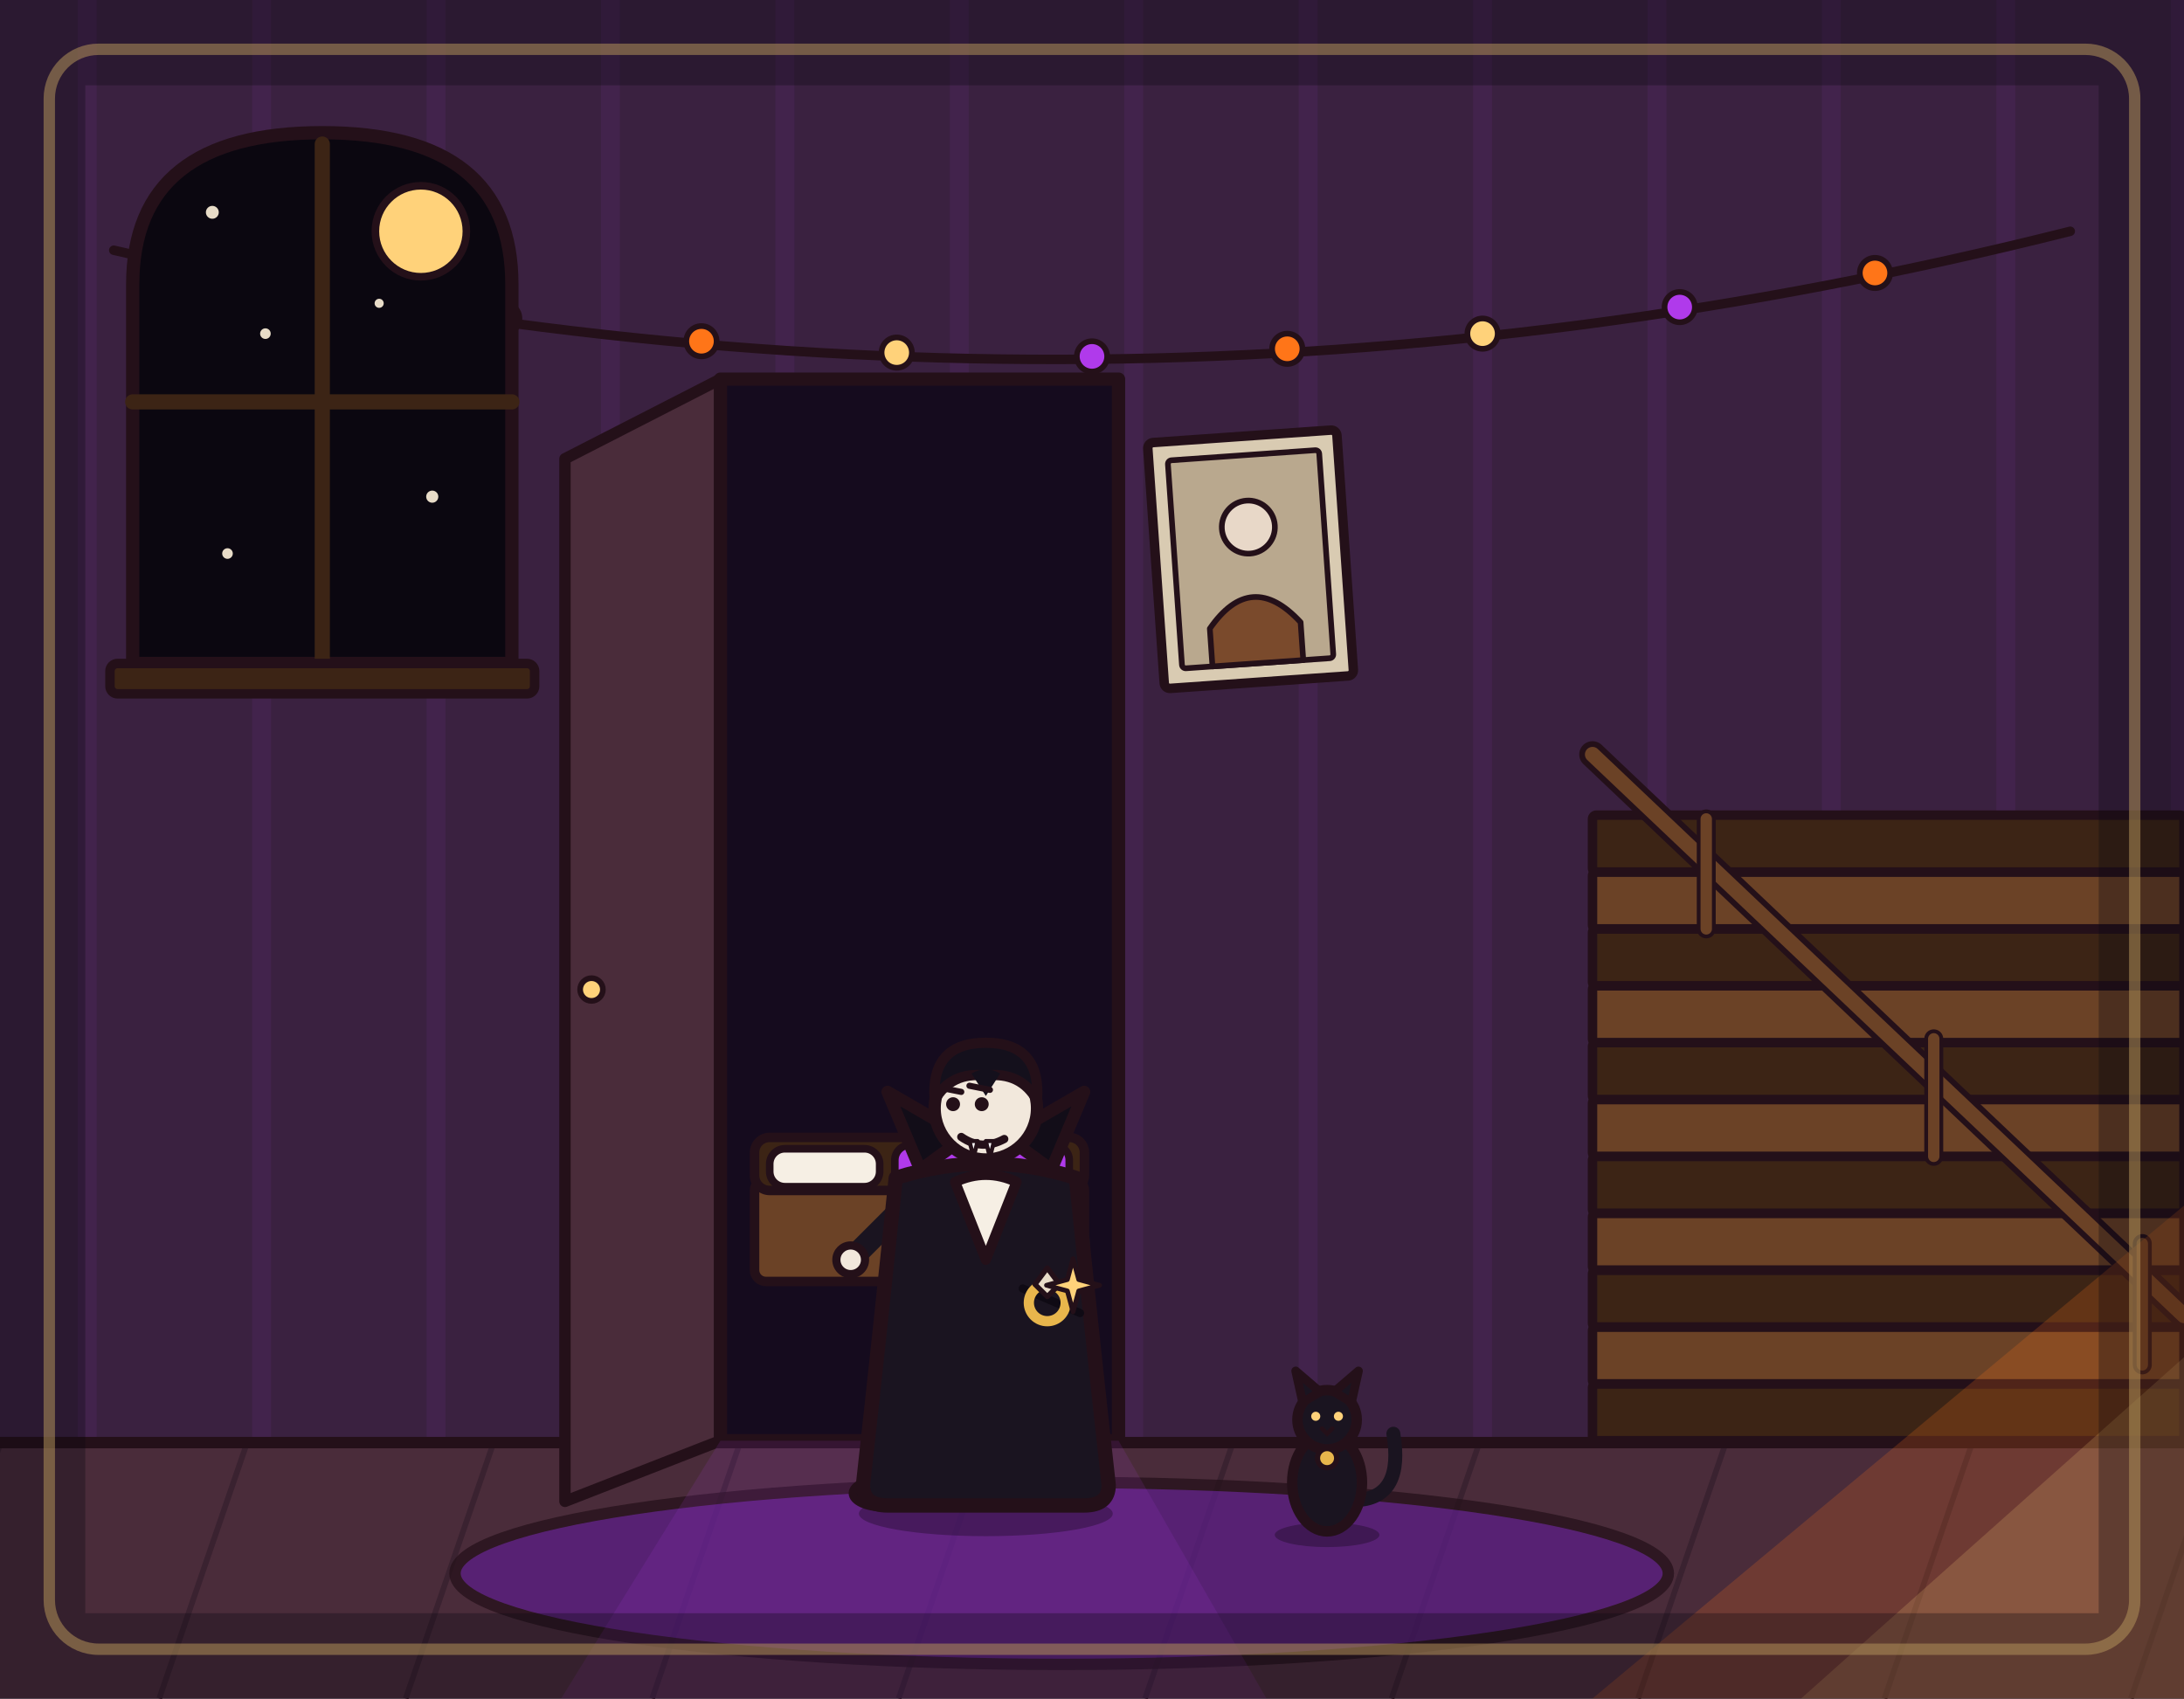
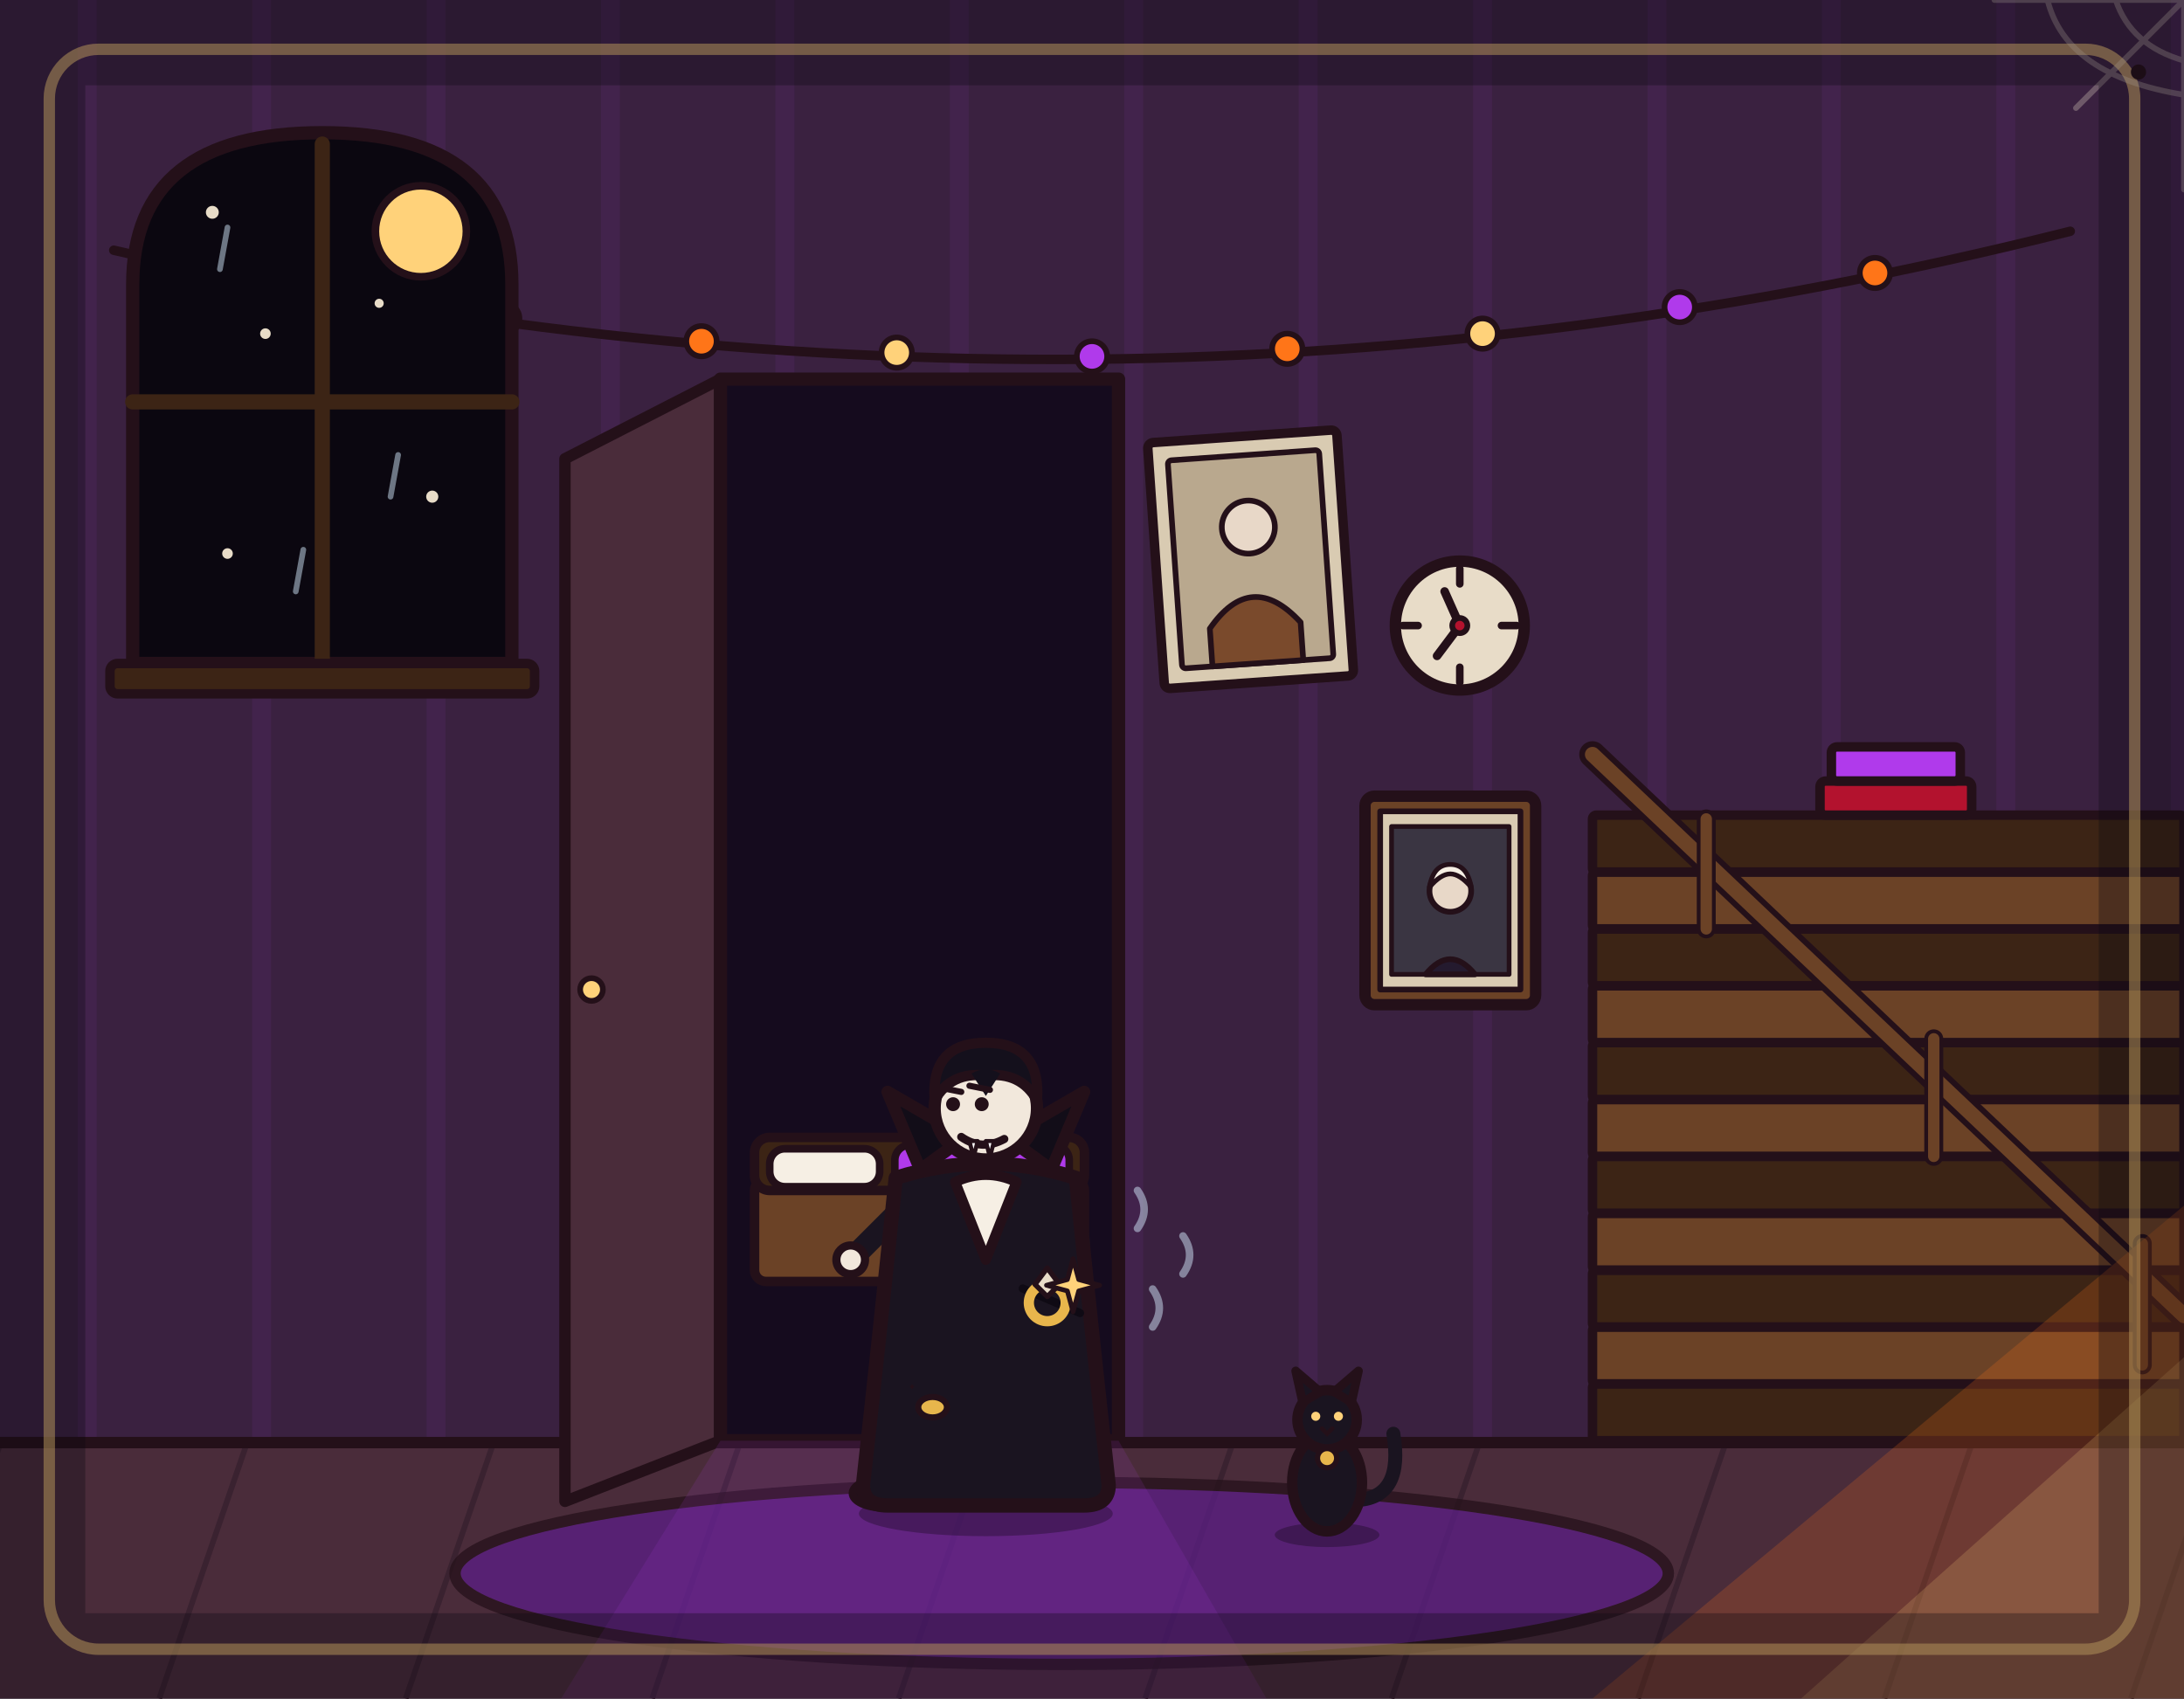
<svg xmlns="http://www.w3.org/2000/svg" viewBox="0 0 1152 896" width="1152" height="896">
  <rect x="0" y="0" width="1152" height="896" fill="#3a2140" />
  <path d="M46 0V762M138 0V762M230 0V762M322 0V762M414 0V762M506 0V762M598 0V762M690 0V762M782 0V762M874 0V762M966 0V762M1058 0V762M1150 0V762" stroke="#b03aeb" stroke-width="10" opacity=".07" fill="none" />
  <rect x="0" y="760" width="1152" height="136" fill="#4a2c3a" />
  <path d="M0 762 L-46 896M130 762 L84 896M260 762 L214 896M390 762 L344 896M520 762 L474 896M650 762 L604 896M780 762 L734 896M910 762 L864 896M1040 762 L994 896M1170 762 L1124 896" stroke="#3a2230" stroke-width="3" fill="none" />
  <line x1="0" y1="761" x2="1152" y2="761" stroke="#241019" stroke-width="6" stroke-linecap="round" />
  <ellipse cx="560" cy="830" rx="320" ry="48" fill="#5b1e86" stroke="#241019" stroke-width="6" stroke-linejoin="round" stroke-linecap="round" opacity="0.75" />
  <path d="M60 132 Q576 252 1092 122" fill="none" stroke="#241019" stroke-width="5" stroke-linecap="round" />
  <g stroke="#241019" stroke-width="3" stroke-linejoin="round" stroke-linecap="round">
    <circle cx="163" cy="152" r="8" fill="#ffd27a" />
    <circle cx="266" cy="168" r="8" fill="#b03aeb" />
    <circle cx="370" cy="180" r="8" fill="#ff7518" />
    <circle cx="473" cy="186" r="8" fill="#ffd27a" />
    <circle cx="576" cy="188" r="8" fill="#b03aeb" />
    <circle cx="679" cy="184" r="8" fill="#ff7518" />
    <circle cx="782" cy="176" r="8" fill="#ffd27a" />
    <circle cx="886" cy="162" r="8" fill="#b03aeb" />
    <circle cx="989" cy="144" r="8" fill="#ff7518" />
  </g>
  <path d="M70 350 L70 150 Q70 70 170 70 Q270 70 270 150 L270 350 Z" fill="#0b0710" stroke="#241019" stroke-width="7" stroke-linejoin="round" />
  <line x1="170" y1="76" x2="170" y2="350" stroke="#3c2415" stroke-width="8" stroke-linecap="round" />
  <line x1="70" y1="212" x2="270" y2="212" stroke="#3c2415" stroke-width="8" stroke-linecap="round" />
  <circle cx="222" cy="122" r="24" fill="#ffd27a" stroke="#241019" stroke-width="4" stroke-linejoin="round" />
  <circle cx="112" cy="112" r="3.4" fill="#e8dcc8" />
  <circle cx="140" cy="176" r="2.8" fill="#e8dcc8" />
  <circle cx="228" cy="262" r="3.2" fill="#e8dcc8" />
  <circle cx="120" cy="292" r="2.8" fill="#e8dcc8" />
  <circle cx="200" cy="160" r="2.4" fill="#e8dcc8" />
  <rect x="58" y="350" width="224" height="16" rx="4" fill="#3c2415" stroke="#241019" stroke-width="5" stroke-linejoin="round" />
  <polygon points="380,200 298,242 298,792 380,760" fill="#4a2c3a" stroke="#241019" stroke-width="6" stroke-linejoin="round" />
  <circle cx="312" cy="522" r="6" fill="#ffd27a" stroke="#241019" stroke-width="3" stroke-linejoin="round" />
  <rect x="380" y="200" width="210" height="560" fill="#150b1e" stroke="#241019" stroke-width="7" stroke-linejoin="round" />
  <rect x="398" y="622" width="174" height="54" rx="6" fill="#6b4226" stroke="#241019" stroke-width="5" stroke-linejoin="round" />
  <rect x="398" y="600" width="174" height="28" rx="8" fill="#3c2415" stroke="#241019" stroke-width="5" stroke-linejoin="round" />
  <rect x="406" y="606" width="58" height="20" rx="8" fill="#f6efe4" stroke="#241019" stroke-width="4" stroke-linejoin="round" />
  <rect x="472" y="604" width="92" height="24" rx="8" fill="#b03aeb" stroke="#241019" stroke-width="4" stroke-linejoin="round" />
  <polygon points="380,760 590,760 668,896 296,896" fill="#b03aeb" opacity="0.12" />
  <g transform="rotate(-4 660 300)">
    <rect x="610" y="230" width="100" height="130" rx="3" fill="#d9cbb2" stroke="#241019" stroke-width="5" stroke-linejoin="round" />
    <rect x="620" y="240" width="80" height="110" rx="2" fill="#b9a88e" stroke="#241019" stroke-width="3" stroke-linejoin="round" />
    <circle cx="660" cy="278" r="14" fill="#e8d8c8" stroke="#241019" stroke-width="3" stroke-linejoin="round" />
    <path d="M636 330 Q660 300 684 330 L684 350 L636 350 Z" fill="#7a4a2c" stroke="#241019" stroke-width="3" stroke-linejoin="round" />
  </g>
  <rect x="840" y="730" width="312" height="30" rx="2" fill="#3c2415" stroke="#241019" stroke-width="5" stroke-linejoin="round" />
  <rect x="840" y="700" width="312" height="30" rx="2" fill="#6b4226" stroke="#241019" stroke-width="5" stroke-linejoin="round" />
  <rect x="840" y="670" width="312" height="30" rx="2" fill="#3c2415" stroke="#241019" stroke-width="5" stroke-linejoin="round" />
  <rect x="840" y="640" width="312" height="30" rx="2" fill="#6b4226" stroke="#241019" stroke-width="5" stroke-linejoin="round" />
  <rect x="840" y="610" width="312" height="30" rx="2" fill="#3c2415" stroke="#241019" stroke-width="5" stroke-linejoin="round" />
  <rect x="840" y="580" width="312" height="30" rx="2" fill="#6b4226" stroke="#241019" stroke-width="5" stroke-linejoin="round" />
  <rect x="840" y="550" width="312" height="30" rx="2" fill="#3c2415" stroke="#241019" stroke-width="5" stroke-linejoin="round" />
  <rect x="840" y="520" width="312" height="30" rx="2" fill="#6b4226" stroke="#241019" stroke-width="5" stroke-linejoin="round" />
  <rect x="840" y="490" width="312" height="30" rx="2" fill="#3c2415" stroke="#241019" stroke-width="5" stroke-linejoin="round" />
  <rect x="840" y="460" width="312" height="30" rx="2" fill="#6b4226" stroke="#241019" stroke-width="5" stroke-linejoin="round" />
  <rect x="840" y="430" width="312" height="30" rx="2" fill="#3c2415" stroke="#241019" stroke-width="5" stroke-linejoin="round" />
  <path d="M840 398 L1152 694" fill="none" stroke="#241019" stroke-width="14" stroke-linecap="round" />
  <path d="M840 398 L1152 694" fill="none" stroke="#6b4226" stroke-width="8" stroke-linecap="round" />
  <line x1="900" y1="432" x2="900" y2="490" stroke="#241019" stroke-width="10" stroke-linecap="round" />
  <line x1="900" y1="432" x2="900" y2="490" stroke="#6b4226" stroke-width="6" stroke-linecap="round" />
  <line x1="1020" y1="548" x2="1020" y2="610" stroke="#241019" stroke-width="10" stroke-linecap="round" />
  <line x1="1020" y1="548" x2="1020" y2="610" stroke="#6b4226" stroke-width="6" stroke-linecap="round" />
  <line x1="1130" y1="656" x2="1130" y2="720" stroke="#241019" stroke-width="10" stroke-linecap="round" />
  <line x1="1130" y1="656" x2="1130" y2="720" stroke="#6b4226" stroke-width="6" stroke-linecap="round" />
  <polygon points="840,896 1152,636 1152,896" fill="#ff7518" opacity="0.20" />
  <polygon points="950,896 1152,716 1152,896" fill="#ffd27a" opacity="0.18" />
  <g transform="translate(700 806) scale(0.92)">
    <ellipse cx="0" cy="4" rx="30" ry="7" fill="#000000" opacity="0.28" />
    <path d="M18 -16 Q44 -18 38 -54" fill="none" stroke="#1a1420" stroke-width="8" stroke-linecap="round" />
    <ellipse cx="0" cy="-26" rx="20" ry="28" fill="#1a1420" stroke="#241019" stroke-width="6" stroke-linejoin="round" />
    <circle cx="0" cy="-62" r="17" fill="#1a1420" stroke="#241019" stroke-width="6" stroke-linejoin="round" />
    <path d="M-14 -72 L-18 -90 L-4 -78 Z" fill="#1a1420" stroke="#241019" stroke-width="5" stroke-linejoin="round" />
    <path d="M14 -72 L18 -90 L4 -78 Z" fill="#1a1420" stroke="#241019" stroke-width="5" stroke-linejoin="round" />
    <circle cx="-6.5" cy="-64" r="2.6" fill="#ffd27a" />
    <circle cx="6.5" cy="-64" r="2.6" fill="#ffd27a" />
    <path d="M-3 -57 L0 -54 L3 -57" fill="none" stroke="#241019" stroke-width="2.5" stroke-linecap="round" />
    <circle cx="0" cy="-40" r="5.5" fill="#e8b64c" stroke="#241019" stroke-width="3" stroke-linejoin="round" />
  </g>
  <g transform="translate(520 792) scale(1.08)">
    <ellipse cx="0" cy="6" rx="62" ry="11" fill="#000000" opacity="0.28" />
    <path d="M-10 -64 L-36 -32 L-46 -6" fill="none" stroke="#241a2e" stroke-width="15" stroke-linecap="round" stroke-linejoin="round" />
    <path d="M12 -64 L32 -34 L40 -8" fill="none" stroke="#241a2e" stroke-width="15" stroke-linecap="round" stroke-linejoin="round" />
    <ellipse cx="-50" cy="-4" rx="15" ry="7" fill="#14101c" stroke="#241019" stroke-width="4" stroke-linejoin="round" />
    <ellipse cx="44" cy="-6" rx="15" ry="7" fill="#14101c" stroke="#241019" stroke-width="4" stroke-linejoin="round" />
    <path d="M-36 -148 L-62 -122" fill="none" stroke="#1a1420" stroke-width="11" stroke-linecap="round" stroke-linejoin="round" />
    <circle cx="-66" cy="-118" r="7" fill="#f2e8dc" stroke="#241019" stroke-width="4" stroke-linejoin="round" />
    <path d="M36 -148 Q56 -122 34 -98" fill="none" stroke="#1a1420" stroke-width="11" stroke-linecap="round" stroke-linejoin="round" />
    <circle cx="32" cy="-95" r="7" fill="#f2e8dc" stroke="#241019" stroke-width="4" stroke-linejoin="round" />
    <path d="M-44 -158 Q-52 -80 -60 -8 Q-60 2 -48 2 L48 2 Q60 2 60 -8 Q52 -80 44 -158 Q0 -172 -44 -158 Z" fill="#1a1420" stroke="#241019" stroke-width="7" stroke-linejoin="round" />
    <path d="M-32 -162 L-48 -200 L-10 -178 Z" fill="#120d18" stroke="#241019" stroke-width="6" stroke-linejoin="round" />
    <path d="M32 -162 L48 -200 L10 -178 Z" fill="#120d18" stroke="#241019" stroke-width="6" stroke-linejoin="round" />
    <path d="M-15 -156 L0 -118 L15 -156 Q0 -163 -15 -156 Z" fill="#f6efe4" stroke="#241019" stroke-width="5" stroke-linejoin="round" />
    <path d="M18 -104 L46 -92" fill="none" stroke="#0f0a14" stroke-width="4" stroke-linecap="round" />
    <circle cx="30" cy="-97" r="9" fill="none" stroke="#e8b64c" stroke-width="5" stroke-linejoin="round" />
    <polygon points="30,-114 36,-106 30,-100 24,-106" fill="#e8dcc8" stroke="#241019" stroke-width="2.5" stroke-linejoin="round" />
    <circle cx="0" cy="-192" r="25" fill="#f2e8dc" stroke="#241019" stroke-width="6" stroke-linejoin="round" />
    <path d="M-25 -196 Q-27 -224 0 -224 Q27 -224 25 -196 Q17 -210 0 -208 Q-17 -210 -25 -196 Z" fill="#14101c" stroke="#241019" stroke-width="5" stroke-linejoin="round" />
    <path d="M-7 -209 L0 -198 L7 -209 Q0 -213 -7 -209 Z" fill="#14101c" />
    <circle cx="-16" cy="-194" r="3.4" fill="#241019" />
    <circle cx="-2" cy="-194" r="3.4" fill="#241019" />
    <path d="M-22 -202 L-12 -200" fill="none" stroke="#241019" stroke-width="3" stroke-linecap="round" />
    <path d="M-8 -203 L2 -201" fill="none" stroke="#241019" stroke-width="3" stroke-linecap="round" />
    <path d="M-12 -178 Q-2 -171 9 -177" fill="none" stroke="#241019" stroke-width="4" stroke-linecap="round" />
    <path d="M-8 -176 L-4 -176 L-6 -168 Z" fill="#ffffff" stroke="#241019" stroke-width="2" stroke-linejoin="round" />
    <path d="M0 -176 L4 -176 L2 -168 Z" fill="#ffffff" stroke="#241019" stroke-width="2" stroke-linejoin="round" />
  </g>
  <path d="M566 664 L569 675 L580 678 L569 681 L566 692 L563 681 L552 678 L563 675 Z" fill="#ffd27a" stroke="#241019" stroke-width="2.5" stroke-linejoin="round" />
  <rect x="26" y="26" width="1100" height="844" rx="26" fill="none" stroke="#ffd27a" stroke-width="6" opacity="0.55" />
+   <circle cx="770" cy="330" r="34" fill="#e8dcc8" stroke="#241019" stroke-width="6" stroke-linejoin="round" />
+   <line x1="770" y1="300" x2="770" y2="308" stroke="#241019" stroke-width="4" stroke-linecap="round" />
+   <line x1="800" y1="330" x2="792" y2="330" stroke="#241019" stroke-width="4" stroke-linecap="round" />
+   <line x1="770" y1="360" x2="770" y2="352" stroke="#241019" stroke-width="4" stroke-linecap="round" />
+   <line x1="740" y1="330" x2="748" y2="330" stroke="#241019" stroke-width="4" stroke-linecap="round" />
+   <line x1="770" y1="330" x2="762" y2="312" stroke="#241019" stroke-width="4.5" stroke-linecap="round" />
+   <line x1="770" y1="330" x2="758" y2="346" stroke="#241019" stroke-width="4.5" stroke-linecap="round" />
+   <circle cx="770" cy="330" r="4" fill="#b3122e" stroke="#241019" stroke-width="3" />
+   <rect x="720" y="420" width="90" height="110" rx="5" fill="#6b4226" stroke="#241019" stroke-width="6" stroke-linejoin="round" />
+   <rect x="728" y="428" width="74" height="94" fill="#d9cbb2" stroke="#241019" stroke-width="3" stroke-linejoin="round" />
+   <rect x="734" y="436" width="62" height="78" fill="#3a3542" stroke="#241019" stroke-width="2.5" stroke-linejoin="round" />
+   <circle cx="765" cy="470" r="11" fill="#e8d8c8" stroke="#241019" stroke-width="3" stroke-linejoin="round" />
+   <path d="M754 468 Q756 456 765 456 Q774 456 776 468 Q770 461 765 461 Q760 461 754 468 Z" fill="#f6efe4" stroke="#241019" stroke-width="2.5" stroke-linejoin="round" />
+   <path d="M752 514 Q765 498 778 514 Z" fill="#241a2e" stroke="#241019" stroke-width="3" stroke-linejoin="round" />
+   <rect x="960" y="412" width="80" height="18" rx="3" fill="#b3122e" stroke="#241019" stroke-width="5" stroke-linejoin="round" />
+   <rect x="966" y="394" width="68" height="18" rx="3" fill="#b03aeb" stroke="#241019" stroke-width="5" stroke-linejoin="round" />
+   <g stroke="#e8dcc8" stroke-width="3" opacity=".3" fill="none" stroke-linecap="round">
+     <line x1="1152" y1="0" x2="1152" y2="100" />
+     <line x1="1152" y1="0" x2="1052" y2="0" />
+     <line x1="1152" y1="0" x2="1095" y2="57" />
+     <path d="M1116 0 Q1124 24 1152 32" />
+     <path d="M1080 0 Q1090 40 1152 50" />
+   </g>
+   <circle cx="1128" cy="38" r="4" fill="#241019" />
+   <path d="M120 120 L116 142 M210 240 L206 262 M160 290 L156 312" stroke="#cfe6f8" stroke-width="3" opacity=".5" stroke-linecap="round" />
+   <path d="M600 648 q7 -10 0 -20 M624 672 q7 -10 0 -20 M608 700 q7 -10 0 -20" fill="none" stroke="#cfe6f8" stroke-width="4" opacity=".5" stroke-linecap="round" />
+   <g transform="translate(520 792) scale(1.08)">
+     <ellipse cx="-26" cy="-46" rx="7" ry="5" fill="#e8b64c" stroke="#241019" stroke-width="3" stroke-linejoin="round" />
+     <path d="M0 -1 L0.25 -0.25 L1 0 L0.25 0.25 L0 1 L-0.25 0.25 L-1 0 L-0.25 -0.25 Z" transform="translate(-36 -56) scale(.6)" fill="#ffd27a" stroke="#241019" stroke-width="1.5" stroke-linejoin="round" />
+   </g>
  <rect x="0" y="0" width="1152" height="896" fill="none" stroke="#0b0710" stroke-width="90" opacity="0.32" />
</svg>
